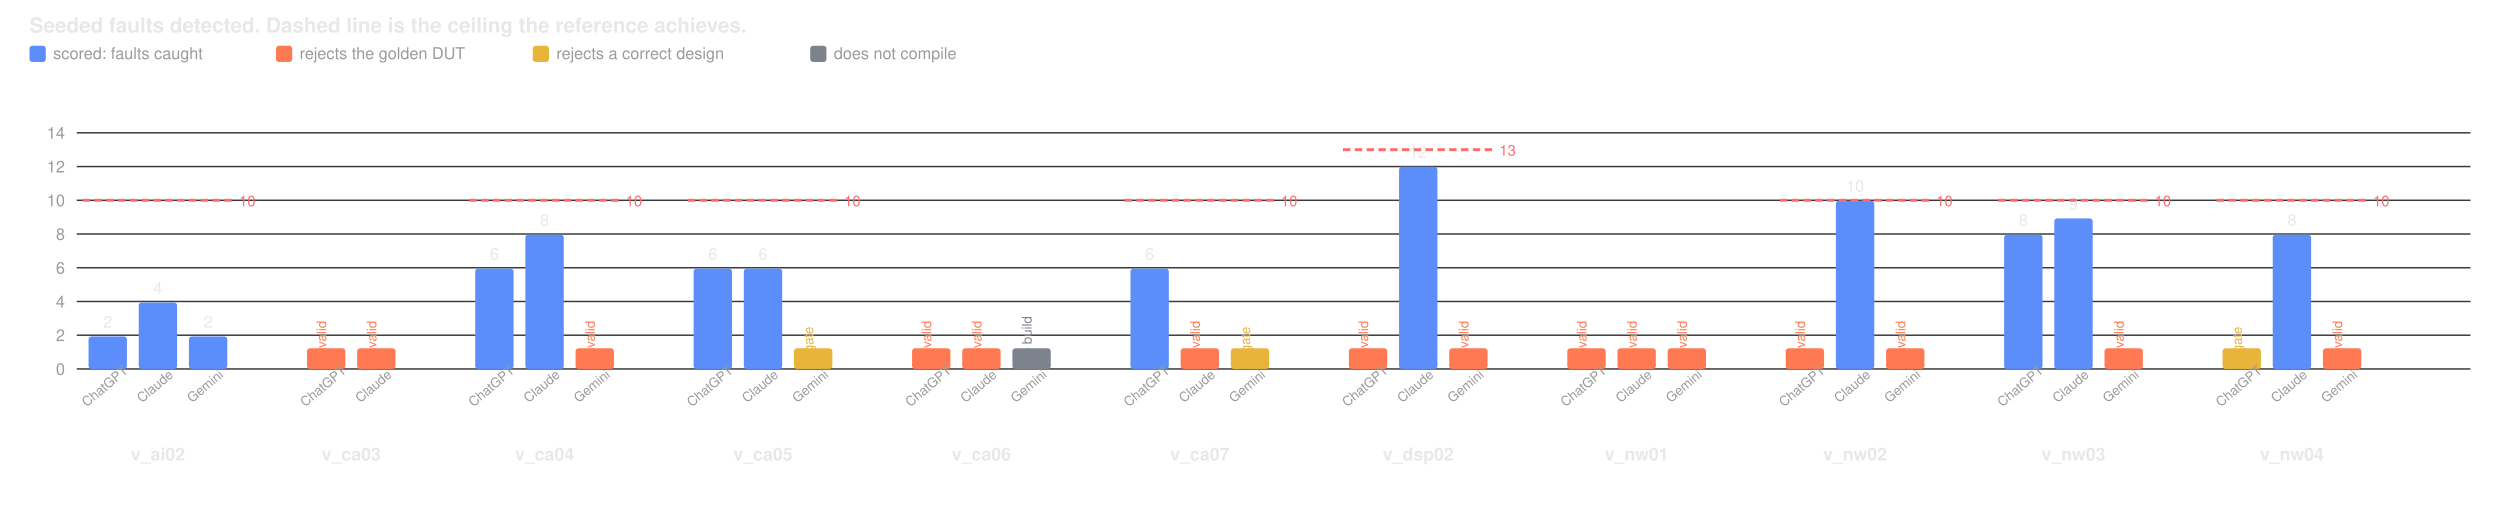
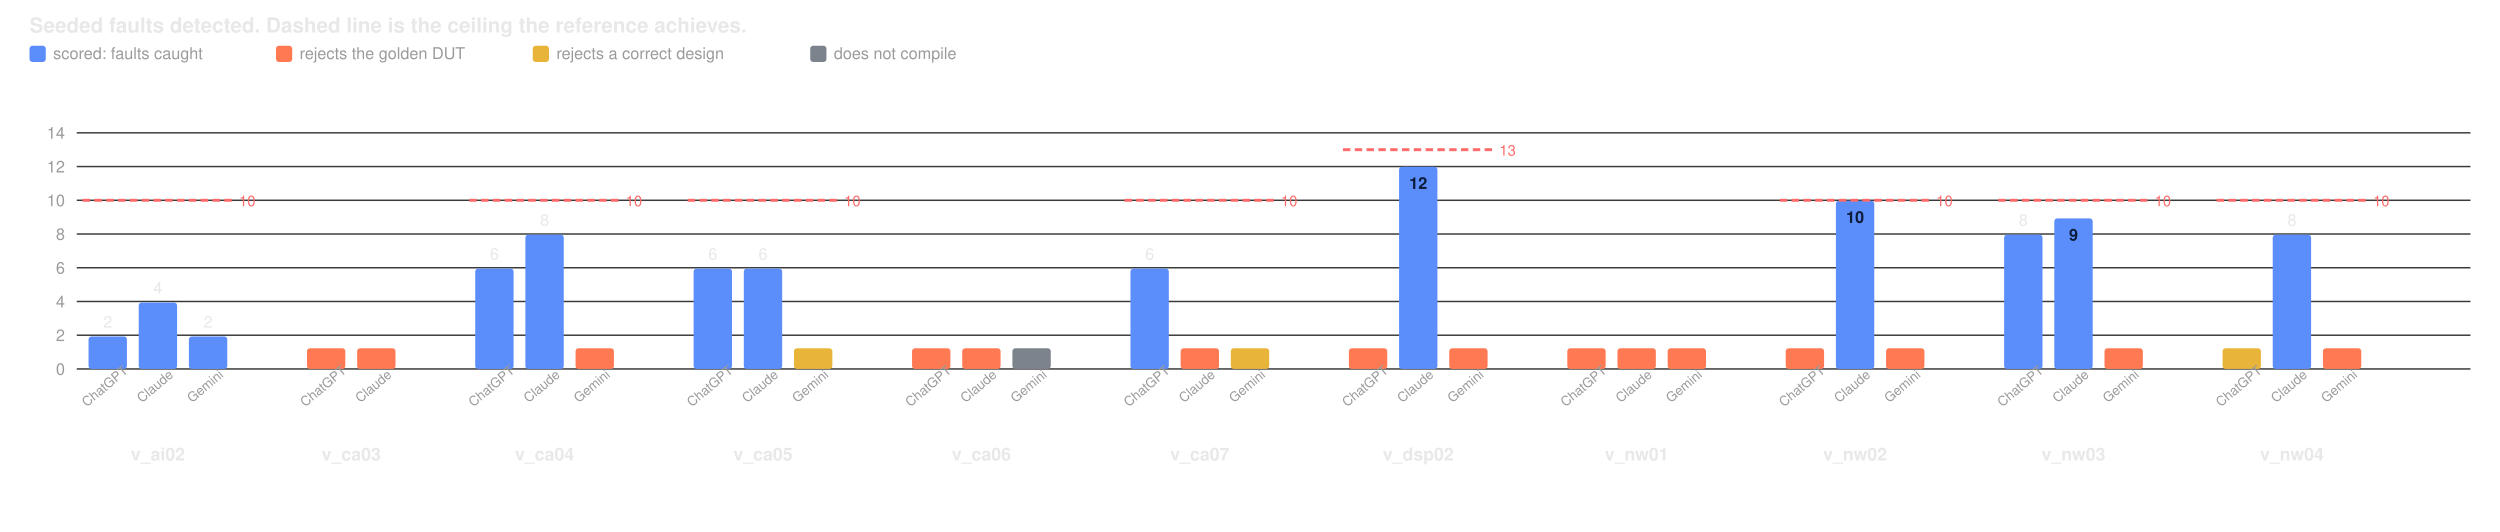
<svg xmlns="http://www.w3.org/2000/svg" viewBox="0 0 1694 360" font-family="-apple-system,BlinkMacSystemFont,Segoe UI,Helvetica,Arial,sans-serif">
  <rect width="1694" height="360" fill="none" />
  <line x1="52" y1="250.0" x2="1674" y2="250.0" stroke="#3a3a3a" stroke-width="1" />
  <text x="44" y="254.0" fill="#9a9a9a" font-size="11" text-anchor="end">0</text>
  <line x1="52" y1="227.143" x2="1674" y2="227.143" stroke="#3a3a3a" stroke-width="1" />
  <text x="44" y="231.143" fill="#9a9a9a" font-size="11" text-anchor="end">2</text>
  <line x1="52" y1="204.286" x2="1674" y2="204.286" stroke="#3a3a3a" stroke-width="1" />
  <text x="44" y="208.286" fill="#9a9a9a" font-size="11" text-anchor="end">4</text>
  <line x1="52" y1="181.429" x2="1674" y2="181.429" stroke="#3a3a3a" stroke-width="1" />
  <text x="44" y="185.429" fill="#9a9a9a" font-size="11" text-anchor="end">6</text>
  <line x1="52" y1="158.571" x2="1674" y2="158.571" stroke="#3a3a3a" stroke-width="1" />
  <text x="44" y="162.571" fill="#9a9a9a" font-size="11" text-anchor="end">8</text>
  <line x1="52" y1="135.714" x2="1674" y2="135.714" stroke="#3a3a3a" stroke-width="1" />
  <text x="44" y="139.714" fill="#9a9a9a" font-size="11" text-anchor="end">10</text>
  <line x1="52" y1="112.857" x2="1674" y2="112.857" stroke="#3a3a3a" stroke-width="1" />
  <text x="44" y="116.857" fill="#9a9a9a" font-size="11" text-anchor="end">12</text>
  <line x1="52" y1="90.0" x2="1674" y2="90.0" stroke="#3a3a3a" stroke-width="1" />
  <text x="44" y="94.0" fill="#9a9a9a" font-size="11" text-anchor="end">14</text>
  <rect x="60" y="228" width="26" height="22" rx="2" fill="#5b8dfb" />
  <text x="73.0" y="222" fill="#e8e8e8" font-size="11" text-anchor="middle">2</text>
  <text x="73.0" y="264" fill="#9a9a9a" font-size="9" text-anchor="middle" transform="rotate(-40 73.0 264)">ChatGPT</text>
  <rect x="94" y="205" width="26" height="45" rx="2" fill="#5b8dfb" />
  <text x="107.0" y="199" fill="#e8e8e8" font-size="11" text-anchor="middle">4</text>
  <text x="107.0" y="264" fill="#9a9a9a" font-size="9" text-anchor="middle" transform="rotate(-40 107.0 264)">Claude</text>
  <rect x="128" y="228" width="26" height="22" rx="2" fill="#5b8dfb" />
  <text x="141.0" y="222" fill="#e8e8e8" font-size="11" text-anchor="middle">2</text>
  <text x="141.0" y="264" fill="#9a9a9a" font-size="9" text-anchor="middle" transform="rotate(-40 141.0 264)">Gemini</text>
  <line x1="56" y1="135.714" x2="158" y2="135.714" stroke="#ff6b6b" stroke-width="2" stroke-dasharray="5,3" />
  <text x="162" y="139.714" fill="#ff6b6b" font-size="10">10</text>
  <text x="107.0" y="312" fill="#e8e8e8" font-size="12" font-weight="600" text-anchor="middle">v_ai02</text>
  <rect x="208" y="236" width="26" height="14" rx="2" fill="#ff7a52" />
-   <text x="221.0" y="230" fill="#ff7a52" font-size="9" text-anchor="middle" transform="rotate(-90 221.0 230)">invalid</text>
  <text x="221.0" y="264" fill="#9a9a9a" font-size="9" text-anchor="middle" transform="rotate(-40 221.0 264)">ChatGPT</text>
  <rect x="242" y="236" width="26" height="14" rx="2" fill="#ff7a52" />
-   <text x="255.0" y="230" fill="#ff7a52" font-size="9" text-anchor="middle" transform="rotate(-90 255.0 230)">invalid</text>
  <text x="255.0" y="264" fill="#9a9a9a" font-size="9" text-anchor="middle" transform="rotate(-40 255.0 264)">Claude</text>
  <text x="238.0" y="312" fill="#e8e8e8" font-size="12" font-weight="600" text-anchor="middle">v_ca03</text>
  <rect x="322" y="182" width="26" height="68" rx="2" fill="#5b8dfb" />
  <text x="335.0" y="176" fill="#e8e8e8" font-size="11" text-anchor="middle">6</text>
  <text x="335.0" y="264" fill="#9a9a9a" font-size="9" text-anchor="middle" transform="rotate(-40 335.0 264)">ChatGPT</text>
  <rect x="356" y="159" width="26" height="91" rx="2" fill="#5b8dfb" />
  <text x="369.0" y="153" fill="#e8e8e8" font-size="11" text-anchor="middle">8</text>
  <text x="369.0" y="264" fill="#9a9a9a" font-size="9" text-anchor="middle" transform="rotate(-40 369.0 264)">Claude</text>
  <rect x="390" y="236" width="26" height="14" rx="2" fill="#ff7a52" />
-   <text x="403.0" y="230" fill="#ff7a52" font-size="9" text-anchor="middle" transform="rotate(-90 403.0 230)">invalid</text>
  <text x="403.0" y="264" fill="#9a9a9a" font-size="9" text-anchor="middle" transform="rotate(-40 403.0 264)">Gemini</text>
  <line x1="318" y1="135.714" x2="420" y2="135.714" stroke="#ff6b6b" stroke-width="2" stroke-dasharray="5,3" />
  <text x="424" y="139.714" fill="#ff6b6b" font-size="10">10</text>
  <text x="369.0" y="312" fill="#e8e8e8" font-size="12" font-weight="600" text-anchor="middle">v_ca04</text>
  <rect x="470" y="182" width="26" height="68" rx="2" fill="#5b8dfb" />
  <text x="483.0" y="176" fill="#e8e8e8" font-size="11" text-anchor="middle">6</text>
  <text x="483.0" y="264" fill="#9a9a9a" font-size="9" text-anchor="middle" transform="rotate(-40 483.0 264)">ChatGPT</text>
  <rect x="504" y="182" width="26" height="68" rx="2" fill="#5b8dfb" />
  <text x="517.0" y="176" fill="#e8e8e8" font-size="11" text-anchor="middle">6</text>
  <text x="517.0" y="264" fill="#9a9a9a" font-size="9" text-anchor="middle" transform="rotate(-40 517.0 264)">Claude</text>
  <rect x="538" y="236" width="26" height="14" rx="2" fill="#e8b53a" />
-   <text x="551.0" y="230" fill="#e8b53a" font-size="9" text-anchor="middle" transform="rotate(-90 551.0 230)">gate</text>
  <text x="551.0" y="264" fill="#9a9a9a" font-size="9" text-anchor="middle" transform="rotate(-40 551.0 264)">Gemini</text>
  <line x1="466" y1="135.714" x2="568" y2="135.714" stroke="#ff6b6b" stroke-width="2" stroke-dasharray="5,3" />
  <text x="572" y="139.714" fill="#ff6b6b" font-size="10">10</text>
  <text x="517.0" y="312" fill="#e8e8e8" font-size="12" font-weight="600" text-anchor="middle">v_ca05</text>
  <rect x="618" y="236" width="26" height="14" rx="2" fill="#ff7a52" />
-   <text x="631.0" y="230" fill="#ff7a52" font-size="9" text-anchor="middle" transform="rotate(-90 631.0 230)">invalid</text>
  <text x="631.0" y="264" fill="#9a9a9a" font-size="9" text-anchor="middle" transform="rotate(-40 631.0 264)">ChatGPT</text>
  <rect x="652" y="236" width="26" height="14" rx="2" fill="#ff7a52" />
-   <text x="665.0" y="230" fill="#ff7a52" font-size="9" text-anchor="middle" transform="rotate(-90 665.0 230)">invalid</text>
  <text x="665.0" y="264" fill="#9a9a9a" font-size="9" text-anchor="middle" transform="rotate(-40 665.0 264)">Claude</text>
  <rect x="686" y="236" width="26" height="14" rx="2" fill="#7d838d" />
-   <text x="699.0" y="230" fill="#7d838d" font-size="9" text-anchor="middle" transform="rotate(-90 699.0 230)">no build</text>
  <text x="699.0" y="264" fill="#9a9a9a" font-size="9" text-anchor="middle" transform="rotate(-40 699.0 264)">Gemini</text>
  <text x="665.0" y="312" fill="#e8e8e8" font-size="12" font-weight="600" text-anchor="middle">v_ca06</text>
  <rect x="766" y="182" width="26" height="68" rx="2" fill="#5b8dfb" />
  <text x="779.0" y="176" fill="#e8e8e8" font-size="11" text-anchor="middle">6</text>
  <text x="779.0" y="264" fill="#9a9a9a" font-size="9" text-anchor="middle" transform="rotate(-40 779.0 264)">ChatGPT</text>
  <rect x="800" y="236" width="26" height="14" rx="2" fill="#ff7a52" />
-   <text x="813.0" y="230" fill="#ff7a52" font-size="9" text-anchor="middle" transform="rotate(-90 813.0 230)">invalid</text>
  <text x="813.0" y="264" fill="#9a9a9a" font-size="9" text-anchor="middle" transform="rotate(-40 813.0 264)">Claude</text>
  <rect x="834" y="236" width="26" height="14" rx="2" fill="#e8b53a" />
-   <text x="847.0" y="230" fill="#e8b53a" font-size="9" text-anchor="middle" transform="rotate(-90 847.0 230)">gate</text>
  <text x="847.0" y="264" fill="#9a9a9a" font-size="9" text-anchor="middle" transform="rotate(-40 847.0 264)">Gemini</text>
  <line x1="762" y1="135.714" x2="864" y2="135.714" stroke="#ff6b6b" stroke-width="2" stroke-dasharray="5,3" />
  <text x="868" y="139.714" fill="#ff6b6b" font-size="10">10</text>
  <text x="813.0" y="312" fill="#e8e8e8" font-size="12" font-weight="600" text-anchor="middle">v_ca07</text>
  <rect x="914" y="236" width="26" height="14" rx="2" fill="#ff7a52" />
-   <text x="927.0" y="230" fill="#ff7a52" font-size="9" text-anchor="middle" transform="rotate(-90 927.0 230)">invalid</text>
  <text x="927.0" y="264" fill="#9a9a9a" font-size="9" text-anchor="middle" transform="rotate(-40 927.0 264)">ChatGPT</text>
  <rect x="948" y="113" width="26" height="137" rx="2" fill="#5b8dfb" />
-   <text x="961.0" y="107" fill="#e8e8e8" font-size="11" text-anchor="middle">12</text>
+   <text x="961.0" y="128" fill="#0d1b3a" font-size="11" font-weight="600" text-anchor="middle">12</text>
  <text x="961.0" y="264" fill="#9a9a9a" font-size="9" text-anchor="middle" transform="rotate(-40 961.0 264)">Claude</text>
  <rect x="982" y="236" width="26" height="14" rx="2" fill="#ff7a52" />
-   <text x="995.0" y="230" fill="#ff7a52" font-size="9" text-anchor="middle" transform="rotate(-90 995.0 230)">invalid</text>
  <text x="995.0" y="264" fill="#9a9a9a" font-size="9" text-anchor="middle" transform="rotate(-40 995.0 264)">Gemini</text>
  <line x1="910" y1="101.429" x2="1012" y2="101.429" stroke="#ff6b6b" stroke-width="2" stroke-dasharray="5,3" />
  <text x="1016" y="105.429" fill="#ff6b6b" font-size="10">13</text>
  <text x="961.0" y="312" fill="#e8e8e8" font-size="12" font-weight="600" text-anchor="middle">v_dsp02</text>
  <rect x="1062" y="236" width="26" height="14" rx="2" fill="#ff7a52" />
-   <text x="1075.0" y="230" fill="#ff7a52" font-size="9" text-anchor="middle" transform="rotate(-90 1075.0 230)">invalid</text>
  <text x="1075.0" y="264" fill="#9a9a9a" font-size="9" text-anchor="middle" transform="rotate(-40 1075.0 264)">ChatGPT</text>
  <rect x="1096" y="236" width="26" height="14" rx="2" fill="#ff7a52" />
-   <text x="1109.0" y="230" fill="#ff7a52" font-size="9" text-anchor="middle" transform="rotate(-90 1109.0 230)">invalid</text>
  <text x="1109.0" y="264" fill="#9a9a9a" font-size="9" text-anchor="middle" transform="rotate(-40 1109.0 264)">Claude</text>
  <rect x="1130" y="236" width="26" height="14" rx="2" fill="#ff7a52" />
-   <text x="1143.0" y="230" fill="#ff7a52" font-size="9" text-anchor="middle" transform="rotate(-90 1143.0 230)">invalid</text>
  <text x="1143.0" y="264" fill="#9a9a9a" font-size="9" text-anchor="middle" transform="rotate(-40 1143.0 264)">Gemini</text>
  <text x="1109.0" y="312" fill="#e8e8e8" font-size="12" font-weight="600" text-anchor="middle">v_nw01</text>
  <rect x="1210" y="236" width="26" height="14" rx="2" fill="#ff7a52" />
-   <text x="1223.0" y="230" fill="#ff7a52" font-size="9" text-anchor="middle" transform="rotate(-90 1223.0 230)">invalid</text>
  <text x="1223.0" y="264" fill="#9a9a9a" font-size="9" text-anchor="middle" transform="rotate(-40 1223.0 264)">ChatGPT</text>
  <rect x="1244" y="136" width="26" height="114" rx="2" fill="#5b8dfb" />
-   <text x="1257.0" y="130" fill="#e8e8e8" font-size="11" text-anchor="middle">10</text>
+   <text x="1257.0" y="151" fill="#0d1b3a" font-size="11" font-weight="600" text-anchor="middle">10</text>
  <text x="1257.0" y="264" fill="#9a9a9a" font-size="9" text-anchor="middle" transform="rotate(-40 1257.0 264)">Claude</text>
  <rect x="1278" y="236" width="26" height="14" rx="2" fill="#ff7a52" />
-   <text x="1291.0" y="230" fill="#ff7a52" font-size="9" text-anchor="middle" transform="rotate(-90 1291.0 230)">invalid</text>
  <text x="1291.0" y="264" fill="#9a9a9a" font-size="9" text-anchor="middle" transform="rotate(-40 1291.0 264)">Gemini</text>
  <line x1="1206" y1="135.714" x2="1308" y2="135.714" stroke="#ff6b6b" stroke-width="2" stroke-dasharray="5,3" />
  <text x="1312" y="139.714" fill="#ff6b6b" font-size="10">10</text>
  <text x="1257.0" y="312" fill="#e8e8e8" font-size="12" font-weight="600" text-anchor="middle">v_nw02</text>
  <rect x="1358" y="159" width="26" height="91" rx="2" fill="#5b8dfb" />
  <text x="1371.0" y="153" fill="#e8e8e8" font-size="11" text-anchor="middle">8</text>
  <text x="1371.0" y="264" fill="#9a9a9a" font-size="9" text-anchor="middle" transform="rotate(-40 1371.0 264)">ChatGPT</text>
  <rect x="1392" y="148" width="26" height="102" rx="2" fill="#5b8dfb" />
-   <text x="1405.0" y="142" fill="#e8e8e8" font-size="11" text-anchor="middle">9</text>
+   <text x="1405.0" y="163" fill="#0d1b3a" font-size="11" font-weight="600" text-anchor="middle">9</text>
  <text x="1405.0" y="264" fill="#9a9a9a" font-size="9" text-anchor="middle" transform="rotate(-40 1405.0 264)">Claude</text>
  <rect x="1426" y="236" width="26" height="14" rx="2" fill="#ff7a52" />
-   <text x="1439.0" y="230" fill="#ff7a52" font-size="9" text-anchor="middle" transform="rotate(-90 1439.0 230)">invalid</text>
  <text x="1439.0" y="264" fill="#9a9a9a" font-size="9" text-anchor="middle" transform="rotate(-40 1439.0 264)">Gemini</text>
  <line x1="1354" y1="135.714" x2="1456" y2="135.714" stroke="#ff6b6b" stroke-width="2" stroke-dasharray="5,3" />
  <text x="1460" y="139.714" fill="#ff6b6b" font-size="10">10</text>
  <text x="1405.0" y="312" fill="#e8e8e8" font-size="12" font-weight="600" text-anchor="middle">v_nw03</text>
  <rect x="1506" y="236" width="26" height="14" rx="2" fill="#e8b53a" />
-   <text x="1519.0" y="230" fill="#e8b53a" font-size="9" text-anchor="middle" transform="rotate(-90 1519.0 230)">gate</text>
  <text x="1519.0" y="264" fill="#9a9a9a" font-size="9" text-anchor="middle" transform="rotate(-40 1519.0 264)">ChatGPT</text>
  <rect x="1540" y="159" width="26" height="91" rx="2" fill="#5b8dfb" />
  <text x="1553.0" y="153" fill="#e8e8e8" font-size="11" text-anchor="middle">8</text>
  <text x="1553.0" y="264" fill="#9a9a9a" font-size="9" text-anchor="middle" transform="rotate(-40 1553.0 264)">Claude</text>
  <rect x="1574" y="236" width="26" height="14" rx="2" fill="#ff7a52" />
-   <text x="1587.0" y="230" fill="#ff7a52" font-size="9" text-anchor="middle" transform="rotate(-90 1587.0 230)">invalid</text>
  <text x="1587.0" y="264" fill="#9a9a9a" font-size="9" text-anchor="middle" transform="rotate(-40 1587.0 264)">Gemini</text>
  <line x1="1502" y1="135.714" x2="1604" y2="135.714" stroke="#ff6b6b" stroke-width="2" stroke-dasharray="5,3" />
  <text x="1608" y="139.714" fill="#ff6b6b" font-size="10">10</text>
  <text x="1553.0" y="312" fill="#e8e8e8" font-size="12" font-weight="600" text-anchor="middle">v_nw04</text>
  <text x="20" y="22" fill="#e8e8e8" font-size="14" font-weight="600">Seeded faults detected. Dashed line is the ceiling the reference achieves.</text>
  <rect x="20" y="31" width="11" height="11" rx="2" fill="#5b8dfb" />
  <text x="36" y="40" fill="#9a9a9a" font-size="11">scored: faults caught</text>
  <rect x="187.0" y="31" width="11" height="11" rx="2" fill="#ff7a52" />
  <text x="203.0" y="40" fill="#9a9a9a" font-size="11">rejects the golden DUT</text>
  <rect x="361.0" y="31" width="11" height="11" rx="2" fill="#e8b53a" />
  <text x="377.0" y="40" fill="#9a9a9a" font-size="11">rejects a correct design</text>
  <rect x="549.0" y="31" width="11" height="11" rx="2" fill="#7d838d" />
  <text x="565.0" y="40" fill="#9a9a9a" font-size="11">does not compile</text>
</svg>
